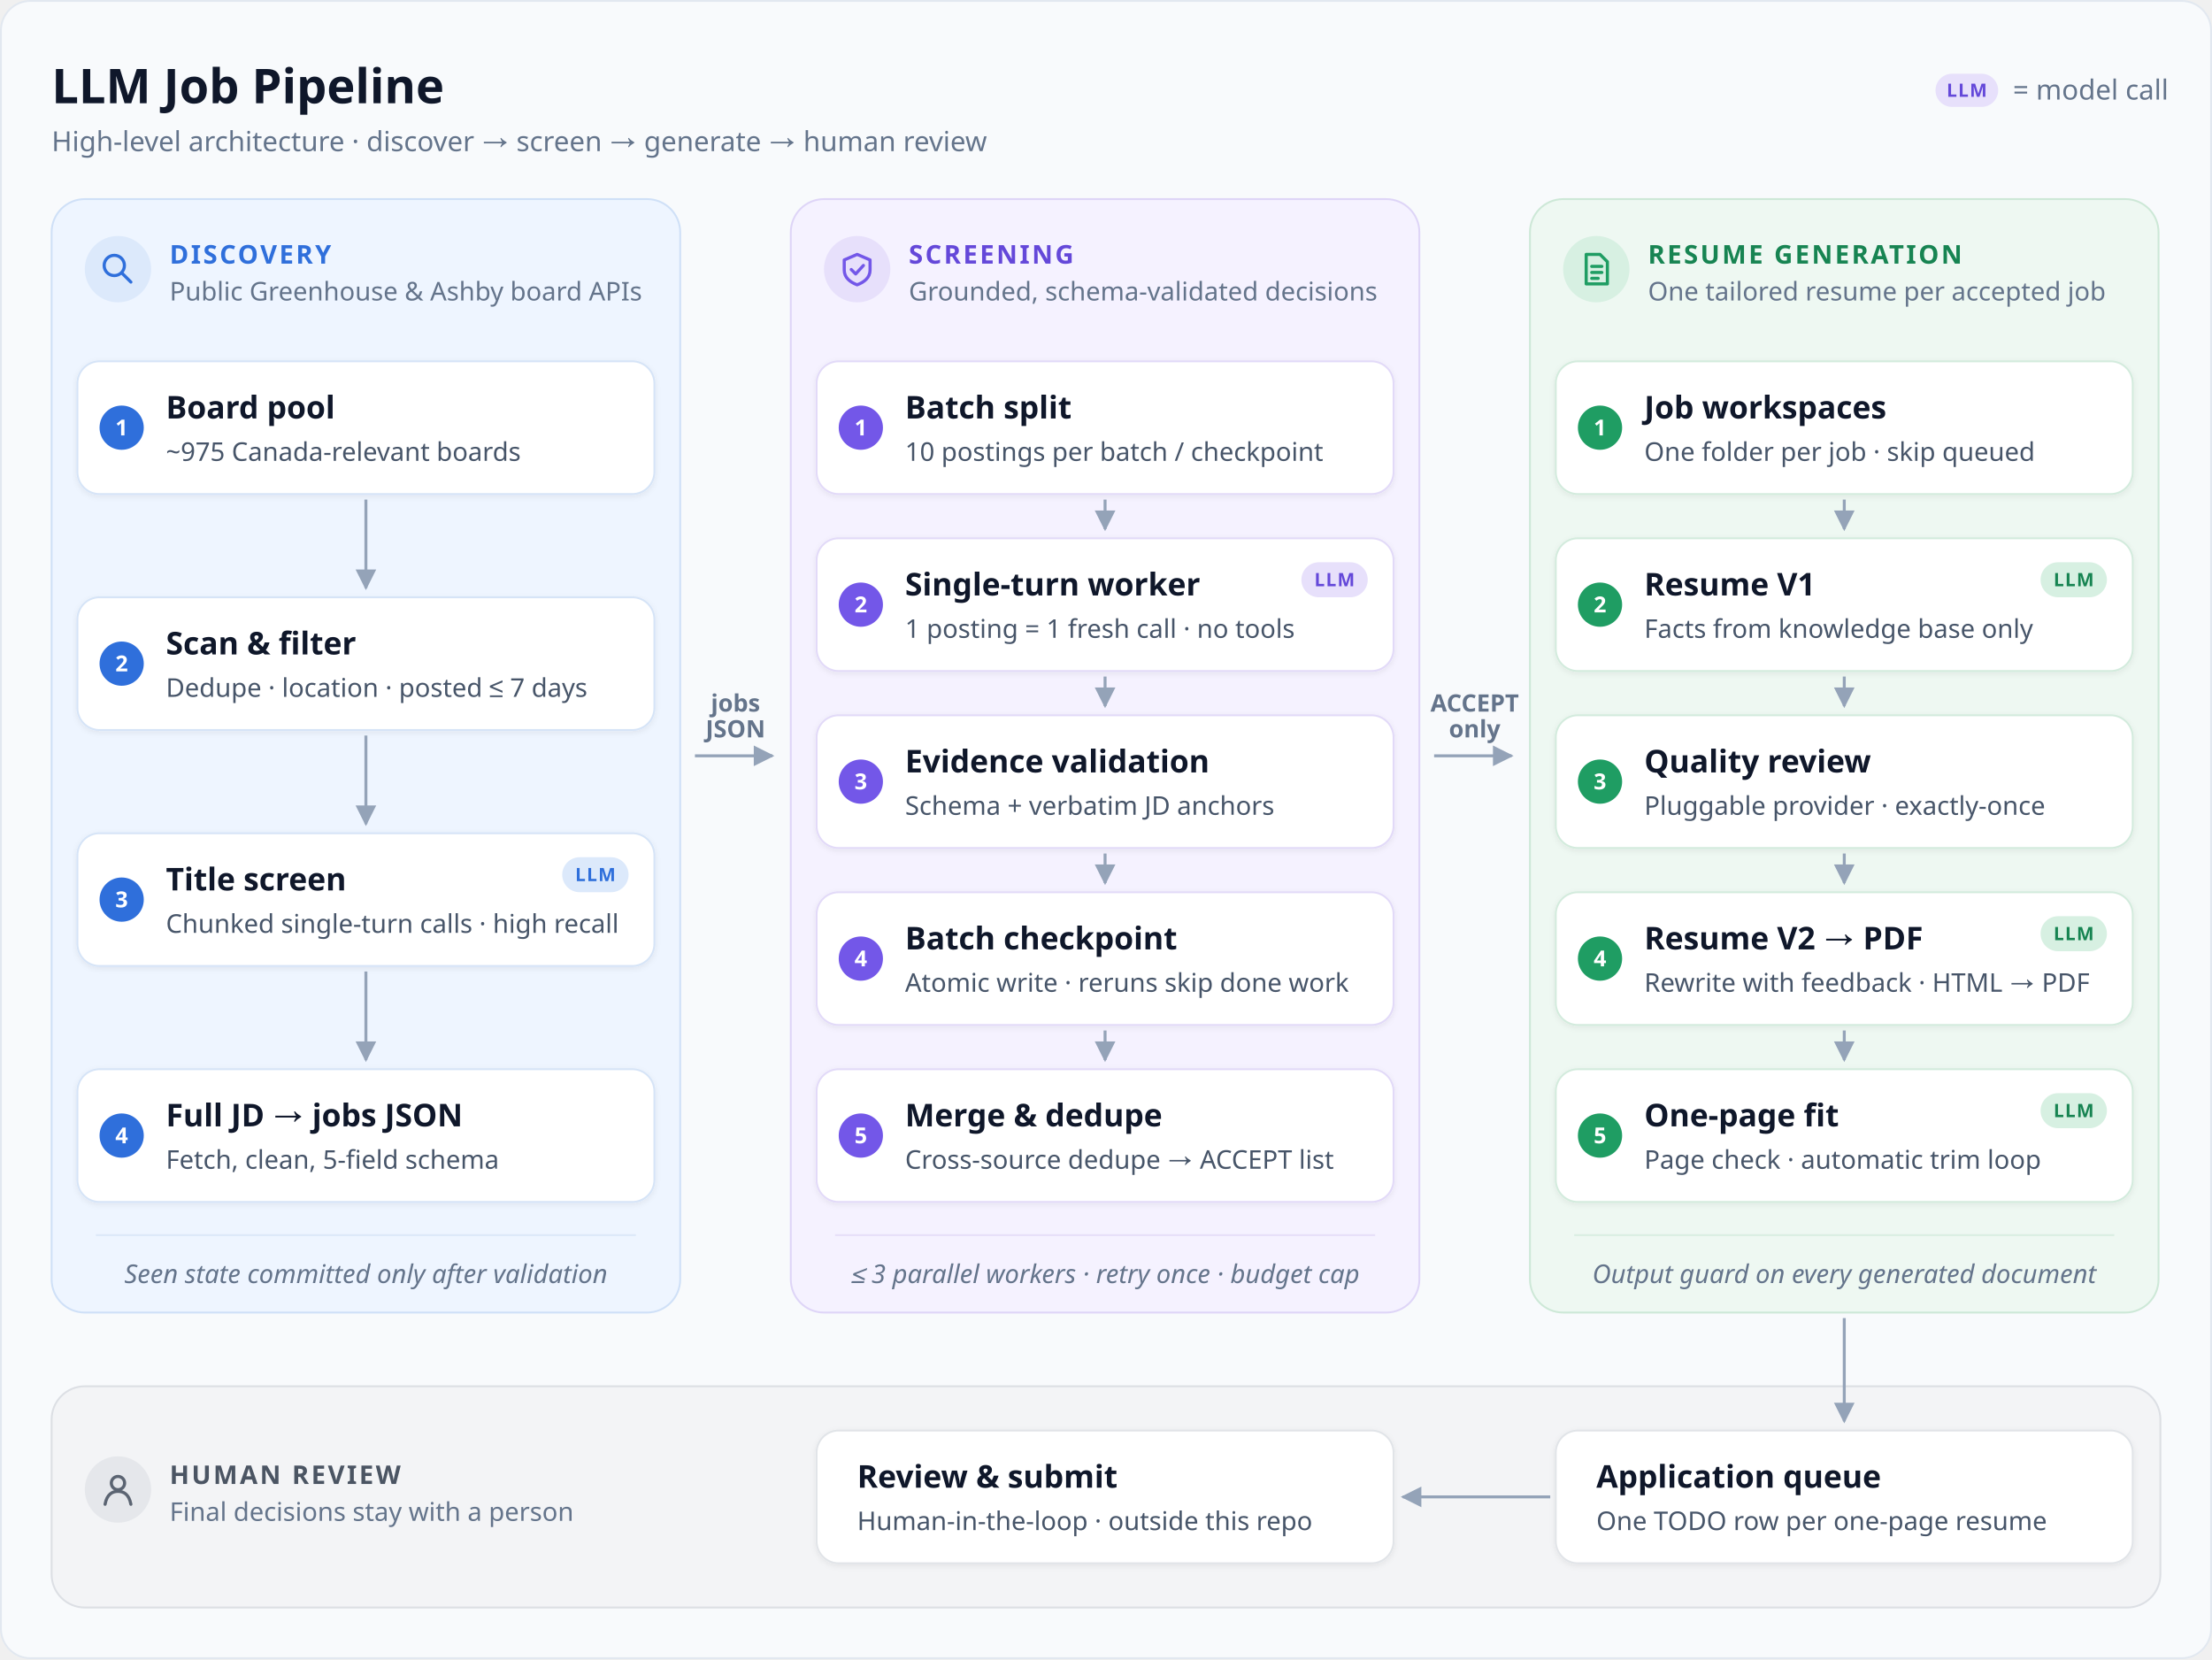
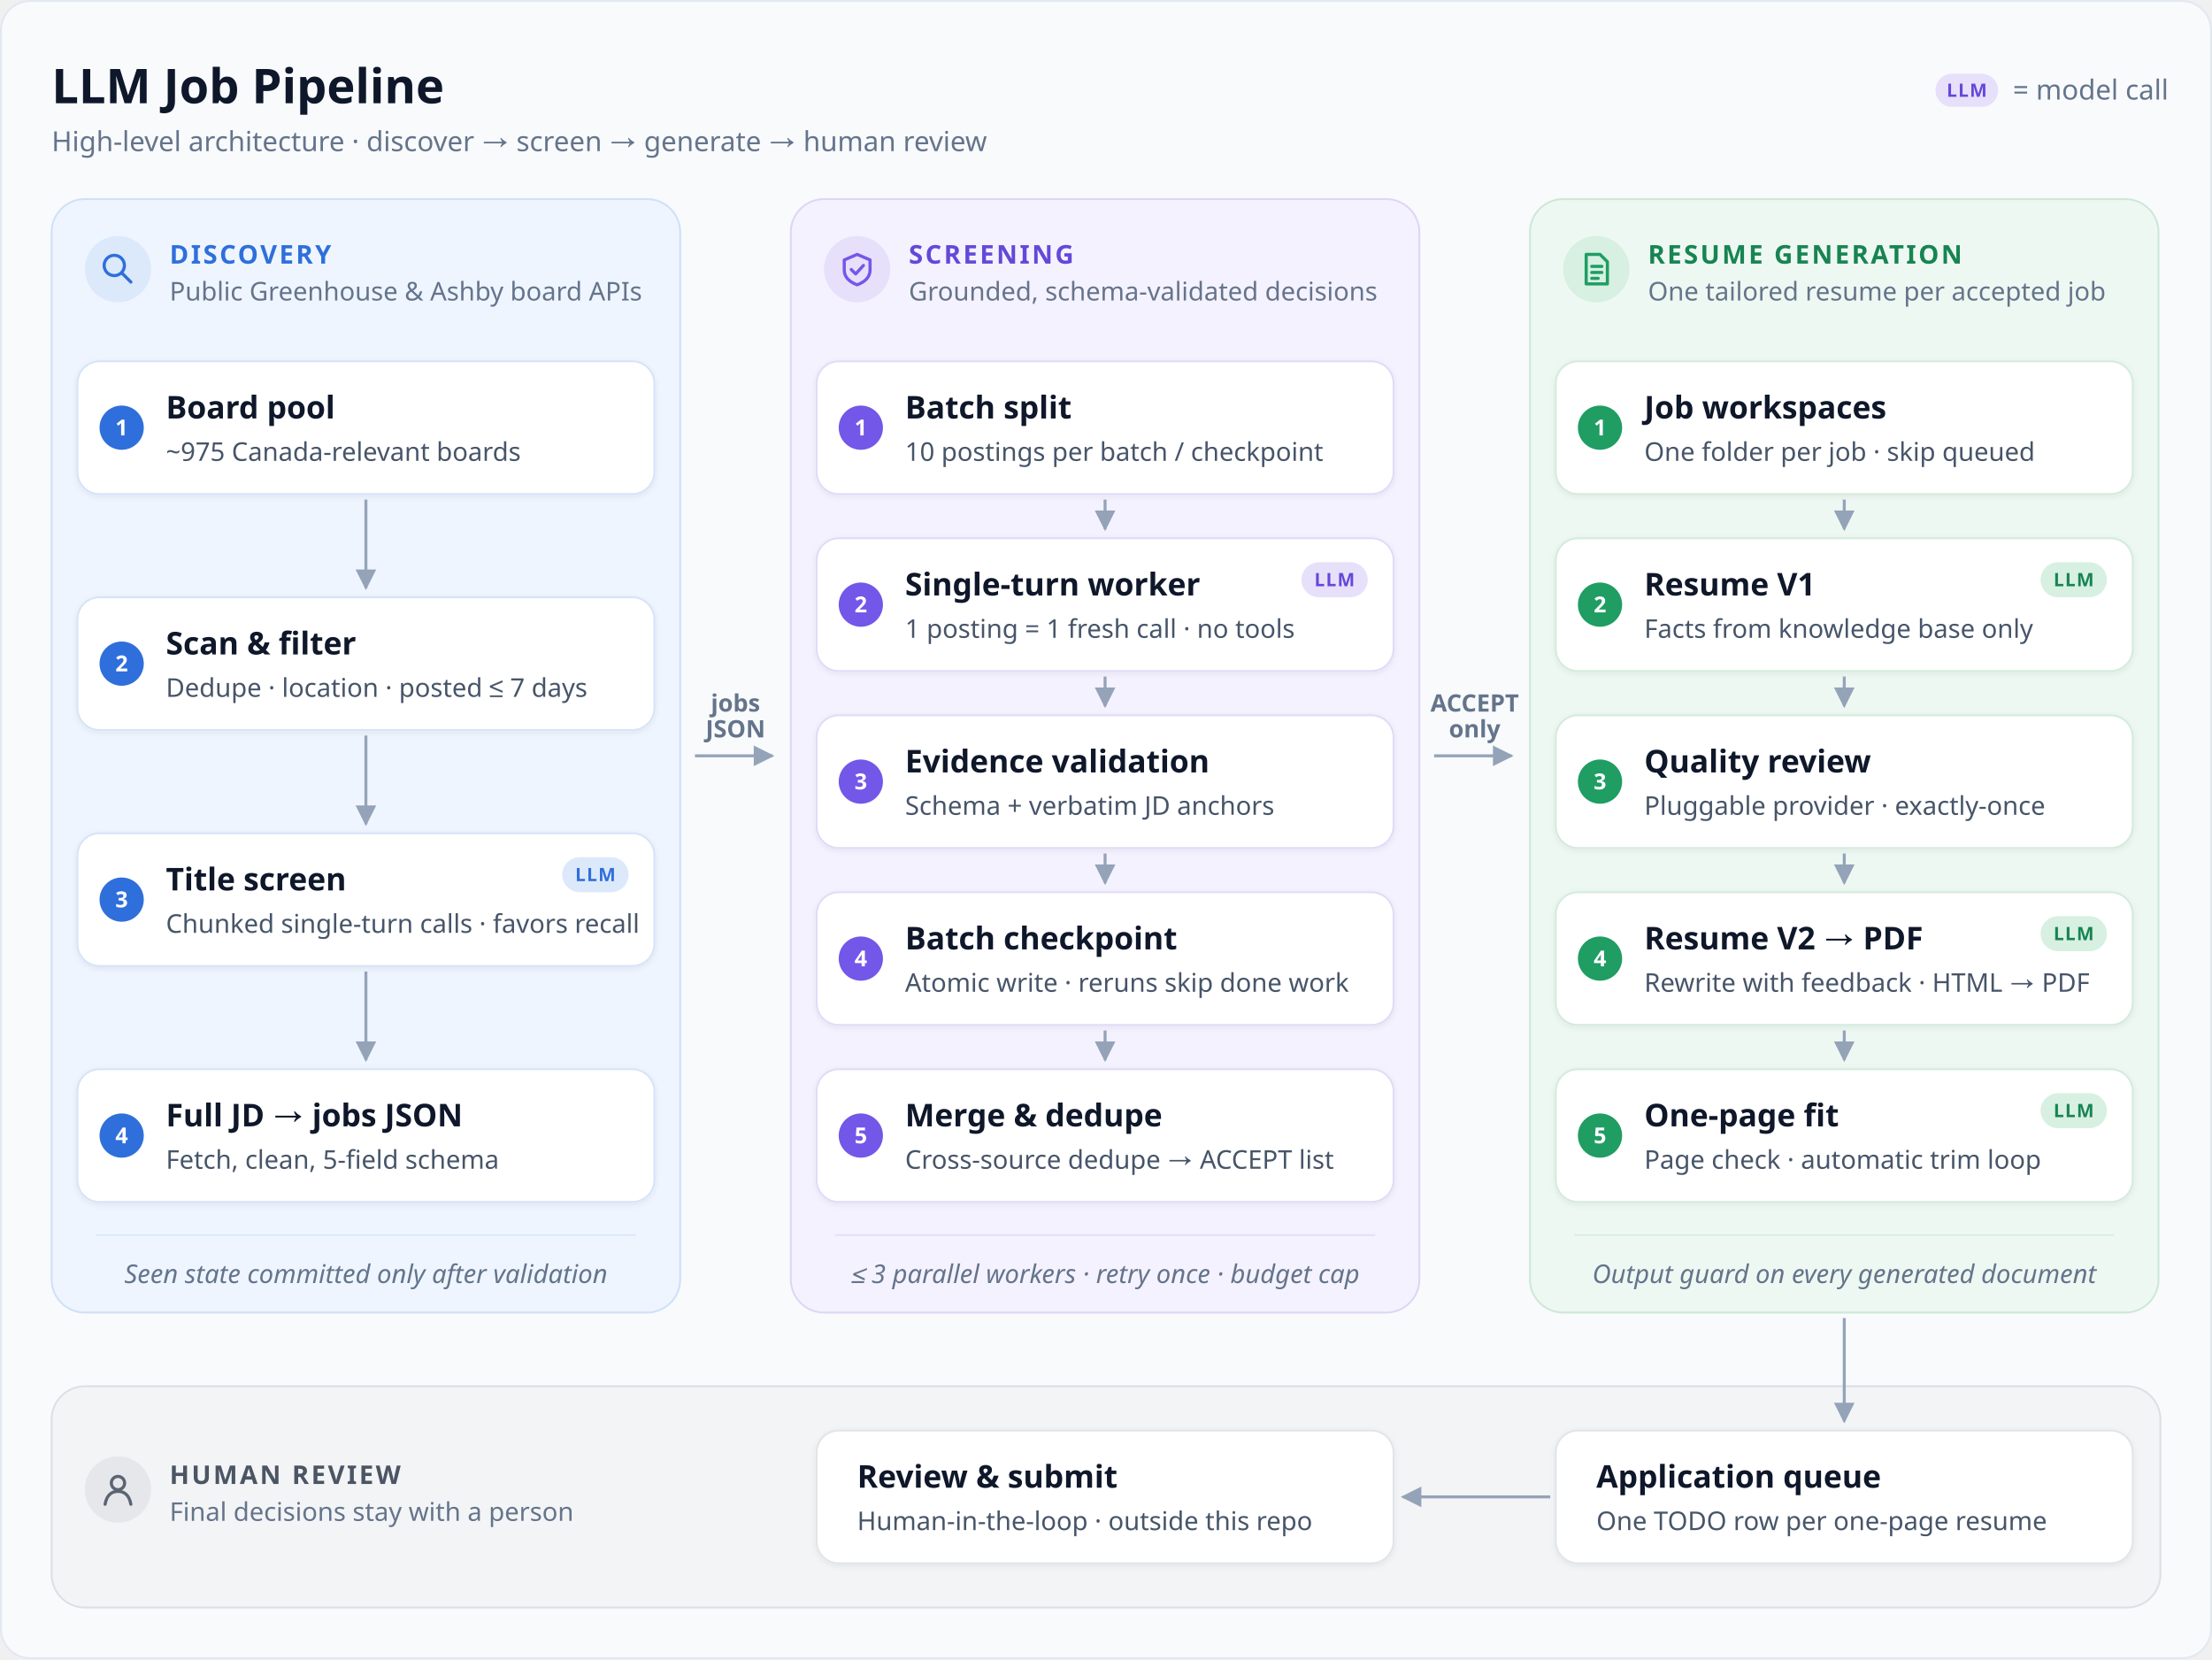
<svg xmlns="http://www.w3.org/2000/svg" width="1200" height="900" viewBox="0 0 1200 900" role="img" aria-labelledby="t d">
  <style>
  text { font-family: -apple-system, BlinkMacSystemFont, "Segoe UI", "Noto Sans", Helvetica, Arial, sans-serif; }
  .bg { fill: #F8FAFC; stroke: #E2E8F0; }
  .h1 { fill: #0F172A; font-size: 26px; font-weight: 700; }
  .h2 { fill: #64748B; font-size: 15px; }
  .mt { font-size: 14px; font-weight: 700; letter-spacing: 1.2px; }
  .ms { fill: #64748B; font-size: 14px; }
  .ct { fill: #0F172A; font-size: 17px; font-weight: 600; }
  .cd { fill: #475569; font-size: 14px; }
  .ft { fill: #64748B; font-size: 14px; font-style: italic; }
  .gl { fill: #64748B; font-size: 13px; font-weight: 600; }
  .card { fill: #FFFFFF; }
  .num { fill: #FFFFFF; font-size: 12px; font-weight: 700; }
  .pilltx { font-size: 10px; font-weight: 700; letter-spacing: 0.6px; }
  .flow { fill: none; stroke: #94A3B8; stroke-width: 1.6; }
  .head { fill: #94A3B8; }
  .div { stroke-width: 1; }
  .ic { fill: none; stroke-width: 1.7; stroke-linecap: round; stroke-linejoin: round; }
  .pd { fill: #EEF5FF; stroke: #CFE0F7; } .ad { fill: #2F6FDB; } .sd { stroke: #2F6FDB; } .kd { stroke: #D6E4F7; } .td { fill: #2F6FDB; } .bd { fill: #DCE9FB; } .vd { stroke: #DCE8F8; }
  .ps { fill: #F5F2FF; stroke: #DED5F7; } .as { fill: #7357E8; } .ss { stroke: #7357E8; } .ks { stroke: #E2DAF8; } .ts { fill: #6448D9; } .bs { fill: #E7E0FB; } .vs { stroke: #E6DFF8; }
  .pr { fill: #EEF8F2; stroke: #CDE8D7; } .ar { fill: #1F9D63; } .sr { stroke: #1F9D63; } .kr { stroke: #D3EBDD; } .tr { fill: #178452; } .br { fill: #D7F0E2; } .vr { stroke: #D9EEE2; }
  .ph { fill: #F3F4F6; stroke: #DCDFE4; } .ah { fill: #5B6472; } .sh { stroke: #5B6472; } .kh { stroke: #E1E4E8; } .th { fill: #4B5563; } .bh { fill: #E5E7EB; }
  @media (prefers-color-scheme: dark) {
    .bg { fill: #0D1117; stroke: #30363D; }
    .h1, .ct { fill: #E6EDF3; }
    .h2, .ms, .ft, .gl { fill: #8B949E; }
    .cd { fill: #B1BAC4; }
    .card { fill: #161B22; }
    .flow { stroke: #6E7681; } .head { fill: #6E7681; }
    .pd { fill: #0E1A2B; stroke: #1F3A5F; } .kd { stroke: #24405F; } .td { fill: #6CA2F5; } .bd { fill: #1A3152; } .vd { stroke: #1F3A5F; } .sd { stroke: #6CA2F5; }
    .ps { fill: #17132A; stroke: #3A2F66; } .ks { stroke: #3D3366; } .ts { fill: #A894FF; } .bs { fill: #2C2452; } .vs { stroke: #3A2F66; } .ss { stroke: #A894FF; }
    .pr { fill: #0D1F17; stroke: #1E4D36; } .kr { stroke: #24533B; } .tr { fill: #4CC38A; } .br { fill: #173B2A; } .vr { stroke: #1E4D36; } .sr { stroke: #4CC38A; }
    .ph { fill: #161B22; stroke: #30363D; } .kh { stroke: #30363D; } .th { fill: #C9D1D9; } .bh { fill: #21262D; } .sh { stroke: #C9D1D9; }
  }
</style>
  <defs>
    <filter id="sh" x="-5%" y="-10%" width="110%" height="130%">
      <feDropShadow dx="0" dy="1" stdDeviation="1.5" flood-color="#0F172A" flood-opacity="0.07" />
    </filter>
    <marker id="ah" viewBox="0 0 10 10" refX="9" refY="5" markerWidth="7" markerHeight="7" orient="auto-start-reverse">
      <path class="head" d="M0 0 L10 5 L0 10 Z" />
    </marker>
  </defs>
  <rect class="bg" x="0.5" y="0.5" width="1199" height="899" rx="16" />
  <text class="h1" x="28" y="56">LLM Job Pipeline</text>
  <text class="h2" x="28" y="82">High-level architecture · discover → screen → generate → human review</text>
  <g transform="translate(1050 40)">
    <rect class="bs" x="0" y="0" width="34" height="18" rx="9" />
    <text class="pilltx ts" x="17" y="12.5" text-anchor="middle">LLM</text>
    <text class="h2" x="42" y="14">= model call</text>
  </g>
  <rect class="pd" x="28" y="108" width="341" height="604" rx="18" />
  <circle class="bd" cx="64" cy="146" r="18" />
  <g class="ic sd" transform="translate(64 146)">
    <circle cx="-2" cy="-2" r="5.5" />
    <path d="M2.2 2.2 L7 7" />
  </g>
  <text class="mt td" x="92" y="143">DISCOVERY</text>
  <text class="ms" x="92" y="163">Public Greenhouse &amp; Ashby board APIs</text>
  <g transform="translate(42 196.0)">
    <rect class="card kd" x="0" y="0" width="313" height="72" rx="12" filter="url(#sh)" />
    <circle class="ad" cx="24" cy="36" r="12" />
    <text class="num" x="24" y="40.2" text-anchor="middle">1</text>
    <text class="ct" x="48" y="31">Board pool</text>
    <text class="cd" x="48" y="54">~975 Canada-relevant boards</text>
  </g>
  <path class="flow" d="M198.5 271.0 V319.0" marker-end="url(#ah)" />
  <g transform="translate(42 324.0)">
    <rect class="card kd" x="0" y="0" width="313" height="72" rx="12" filter="url(#sh)" />
    <circle class="ad" cx="24" cy="36" r="12" />
    <text class="num" x="24" y="40.2" text-anchor="middle">2</text>
    <text class="ct" x="48" y="31">Scan &amp; filter</text>
    <text class="cd" x="48" y="54">Dedupe · location · posted ≤ 7 days</text>
  </g>
  <path class="flow" d="M198.5 399.0 V447.0" marker-end="url(#ah)" />
  <g transform="translate(42 452.0)">
    <rect class="card kd" x="0" y="0" width="313" height="72" rx="12" filter="url(#sh)" />
    <circle class="ad" cx="24" cy="36" r="12" />
    <text class="num" x="24" y="40.2" text-anchor="middle">3</text>
    <text class="ct" x="48" y="31">Title screen</text>
-     <text class="cd" x="48" y="54">Chunked single-turn calls · high recall</text>
+     <text class="cd" x="48" y="54">Chunked single-turn calls · favors recall</text>
    <rect class="bd" x="263" y="13" width="36" height="19" rx="9.5" />
    <text class="pilltx td" x="281" y="26" text-anchor="middle">LLM</text>
  </g>
  <path class="flow" d="M198.5 527.0 V575.0" marker-end="url(#ah)" />
  <g transform="translate(42 580.0)">
    <rect class="card kd" x="0" y="0" width="313" height="72" rx="12" filter="url(#sh)" />
    <circle class="ad" cx="24" cy="36" r="12" />
    <text class="num" x="24" y="40.2" text-anchor="middle">4</text>
    <text class="ct" x="48" y="31">Full JD → jobs JSON</text>
    <text class="cd" x="48" y="54">Fetch, clean, 5-field schema</text>
  </g>
  <line class="div vd" x1="52" y1="670" x2="345" y2="670" />
  <text class="ft" x="198.5" y="696" text-anchor="middle">Seen state committed only after validation</text>
  <rect class="ps" x="429" y="108" width="341" height="604" rx="18" />
  <circle class="bs" cx="465" cy="146" r="18" />
  <g class="ic ss" transform="translate(465 146)">
    <path d="M0 -8 L7 -5 V0.5 C7 4.5 4 7 0 8.5 C-4 7 -7 4.5 -7 0.5 V-5 Z" />
    <path d="M-3.2 0.2 L-0.8 2.6 L3.4 -2" />
  </g>
  <text class="mt ts" x="493" y="143">SCREENING</text>
  <text class="ms" x="493" y="163">Grounded, schema-validated decisions</text>
  <g transform="translate(443 196.0)">
    <rect class="card ks" x="0" y="0" width="313" height="72" rx="12" filter="url(#sh)" />
    <circle class="as" cx="24" cy="36" r="12" />
    <text class="num" x="24" y="40.2" text-anchor="middle">1</text>
    <text class="ct" x="48" y="31">Batch split</text>
    <text class="cd" x="48" y="54">10 postings per batch / checkpoint</text>
  </g>
  <path class="flow" d="M599.5 271.0 V287.0" marker-end="url(#ah)" />
  <g transform="translate(443 292.0)">
    <rect class="card ks" x="0" y="0" width="313" height="72" rx="12" filter="url(#sh)" />
    <circle class="as" cx="24" cy="36" r="12" />
    <text class="num" x="24" y="40.2" text-anchor="middle">2</text>
    <text class="ct" x="48" y="31">Single-turn worker</text>
    <text class="cd" x="48" y="54">1 posting = 1 fresh call · no tools</text>
    <rect class="bs" x="263" y="13" width="36" height="19" rx="9.5" />
    <text class="pilltx ts" x="281" y="26" text-anchor="middle">LLM</text>
  </g>
  <path class="flow" d="M599.5 367.0 V383.0" marker-end="url(#ah)" />
  <g transform="translate(443 388.0)">
    <rect class="card ks" x="0" y="0" width="313" height="72" rx="12" filter="url(#sh)" />
    <circle class="as" cx="24" cy="36" r="12" />
    <text class="num" x="24" y="40.2" text-anchor="middle">3</text>
    <text class="ct" x="48" y="31">Evidence validation</text>
    <text class="cd" x="48" y="54">Schema + verbatim JD anchors</text>
  </g>
  <path class="flow" d="M599.5 463.0 V479.0" marker-end="url(#ah)" />
  <g transform="translate(443 484.0)">
    <rect class="card ks" x="0" y="0" width="313" height="72" rx="12" filter="url(#sh)" />
    <circle class="as" cx="24" cy="36" r="12" />
    <text class="num" x="24" y="40.2" text-anchor="middle">4</text>
    <text class="ct" x="48" y="31">Batch checkpoint</text>
    <text class="cd" x="48" y="54">Atomic write · reruns skip done work</text>
  </g>
  <path class="flow" d="M599.5 559.0 V575.0" marker-end="url(#ah)" />
  <g transform="translate(443 580.0)">
    <rect class="card ks" x="0" y="0" width="313" height="72" rx="12" filter="url(#sh)" />
    <circle class="as" cx="24" cy="36" r="12" />
    <text class="num" x="24" y="40.2" text-anchor="middle">5</text>
    <text class="ct" x="48" y="31">Merge &amp; dedupe</text>
    <text class="cd" x="48" y="54">Cross-source dedupe → ACCEPT list</text>
  </g>
  <line class="div vs" x1="453" y1="670" x2="746" y2="670" />
  <text class="ft" x="599.5" y="696" text-anchor="middle">≤ 3 parallel workers · retry once · budget cap</text>
  <rect class="pr" x="830" y="108" width="341" height="604" rx="18" />
  <circle class="br" cx="866" cy="146" r="18" />
  <g class="ic sr" transform="translate(866 146)">
    <path d="M-5.5 -8 H2 L6 -4 V8 H-5.5 Z" />
    <path d="M-2.5 -1.5 H3 M-2.5 1.8 H3 M-2.5 5 H1" />
  </g>
  <text class="mt tr" x="894" y="143">RESUME GENERATION</text>
  <text class="ms" x="894" y="163">One tailored resume per accepted job</text>
  <g transform="translate(844 196.0)">
    <rect class="card kr" x="0" y="0" width="313" height="72" rx="12" filter="url(#sh)" />
    <circle class="ar" cx="24" cy="36" r="12" />
    <text class="num" x="24" y="40.2" text-anchor="middle">1</text>
    <text class="ct" x="48" y="31">Job workspaces</text>
    <text class="cd" x="48" y="54">One folder per job · skip queued</text>
  </g>
  <path class="flow" d="M1000.5 271.0 V287.0" marker-end="url(#ah)" />
  <g transform="translate(844 292.0)">
    <rect class="card kr" x="0" y="0" width="313" height="72" rx="12" filter="url(#sh)" />
    <circle class="ar" cx="24" cy="36" r="12" />
    <text class="num" x="24" y="40.2" text-anchor="middle">2</text>
    <text class="ct" x="48" y="31">Resume V1</text>
    <text class="cd" x="48" y="54">Facts from knowledge base only</text>
    <rect class="br" x="263" y="13" width="36" height="19" rx="9.5" />
    <text class="pilltx tr" x="281" y="26" text-anchor="middle">LLM</text>
  </g>
  <path class="flow" d="M1000.5 367.0 V383.0" marker-end="url(#ah)" />
  <g transform="translate(844 388.0)">
    <rect class="card kr" x="0" y="0" width="313" height="72" rx="12" filter="url(#sh)" />
    <circle class="ar" cx="24" cy="36" r="12" />
    <text class="num" x="24" y="40.2" text-anchor="middle">3</text>
    <text class="ct" x="48" y="31">Quality review</text>
    <text class="cd" x="48" y="54">Pluggable provider · exactly-once</text>
  </g>
  <path class="flow" d="M1000.5 463.0 V479.0" marker-end="url(#ah)" />
  <g transform="translate(844 484.0)">
    <rect class="card kr" x="0" y="0" width="313" height="72" rx="12" filter="url(#sh)" />
    <circle class="ar" cx="24" cy="36" r="12" />
    <text class="num" x="24" y="40.2" text-anchor="middle">4</text>
    <text class="ct" x="48" y="31">Resume V2 → PDF</text>
    <text class="cd" x="48" y="54">Rewrite with feedback · HTML → PDF</text>
    <rect class="br" x="263" y="13" width="36" height="19" rx="9.5" />
    <text class="pilltx tr" x="281" y="26" text-anchor="middle">LLM</text>
  </g>
  <path class="flow" d="M1000.5 559.0 V575.0" marker-end="url(#ah)" />
  <g transform="translate(844 580.0)">
    <rect class="card kr" x="0" y="0" width="313" height="72" rx="12" filter="url(#sh)" />
    <circle class="ar" cx="24" cy="36" r="12" />
    <text class="num" x="24" y="40.2" text-anchor="middle">5</text>
    <text class="ct" x="48" y="31">One-page fit</text>
    <text class="cd" x="48" y="54">Page check · automatic trim loop</text>
    <rect class="br" x="263" y="13" width="36" height="19" rx="9.5" />
    <text class="pilltx tr" x="281" y="26" text-anchor="middle">LLM</text>
  </g>
  <line class="div vr" x1="854" y1="670" x2="1147" y2="670" />
  <text class="ft" x="1000.5" y="696" text-anchor="middle">Output guard on every generated document</text>
  <text class="gl" x="399.0" y="386.0" text-anchor="middle">jobs</text>
  <text class="gl" x="399.0" y="400.0" text-anchor="middle">JSON</text>
  <path class="flow" d="M377 410.0 H419" marker-end="url(#ah)" />
  <text class="gl" x="800.0" y="386.0" text-anchor="middle">ACCEPT</text>
  <text class="gl" x="800.0" y="400.0" text-anchor="middle">only</text>
  <path class="flow" d="M778 410.0 H820" marker-end="url(#ah)" />
  <rect class="ph" x="28" y="752" width="1144" height="120" rx="18" />
  <circle class="bh" cx="64" cy="808" r="18" />
  <g class="ic sh" transform="translate(64 808)">
    <circle cx="0" cy="-3.5" r="3.6" />
    <path d="M-7 8 C-6 2.5 -3 1 0 1 C3 1 6 2.5 7 8" />
  </g>
  <text class="mt th" x="92" y="805">HUMAN REVIEW</text>
  <text class="ms" x="92" y="825">Final decisions stay with a person</text>
  <g transform="translate(844 776)">
    <rect class="card kh" x="0" y="0" width="313" height="72" rx="12" filter="url(#sh)" />
    <text class="ct" x="22" y="31">Application queue</text>
    <text class="cd" x="22" y="54">One TODO row per one-page resume</text>
  </g>
  <g transform="translate(443 776)">
    <rect class="card kh" x="0" y="0" width="313" height="72" rx="12" filter="url(#sh)" />
    <text class="ct" x="22" y="31">Review &amp; submit</text>
    <text class="cd" x="22" y="54">Human-in-the-loop · outside this repo</text>
  </g>
  <path class="flow" d="M1000.5 715 V771" marker-end="url(#ah)" />
  <path class="flow" d="M841 812.0 H761" marker-end="url(#ah)" />
</svg>
